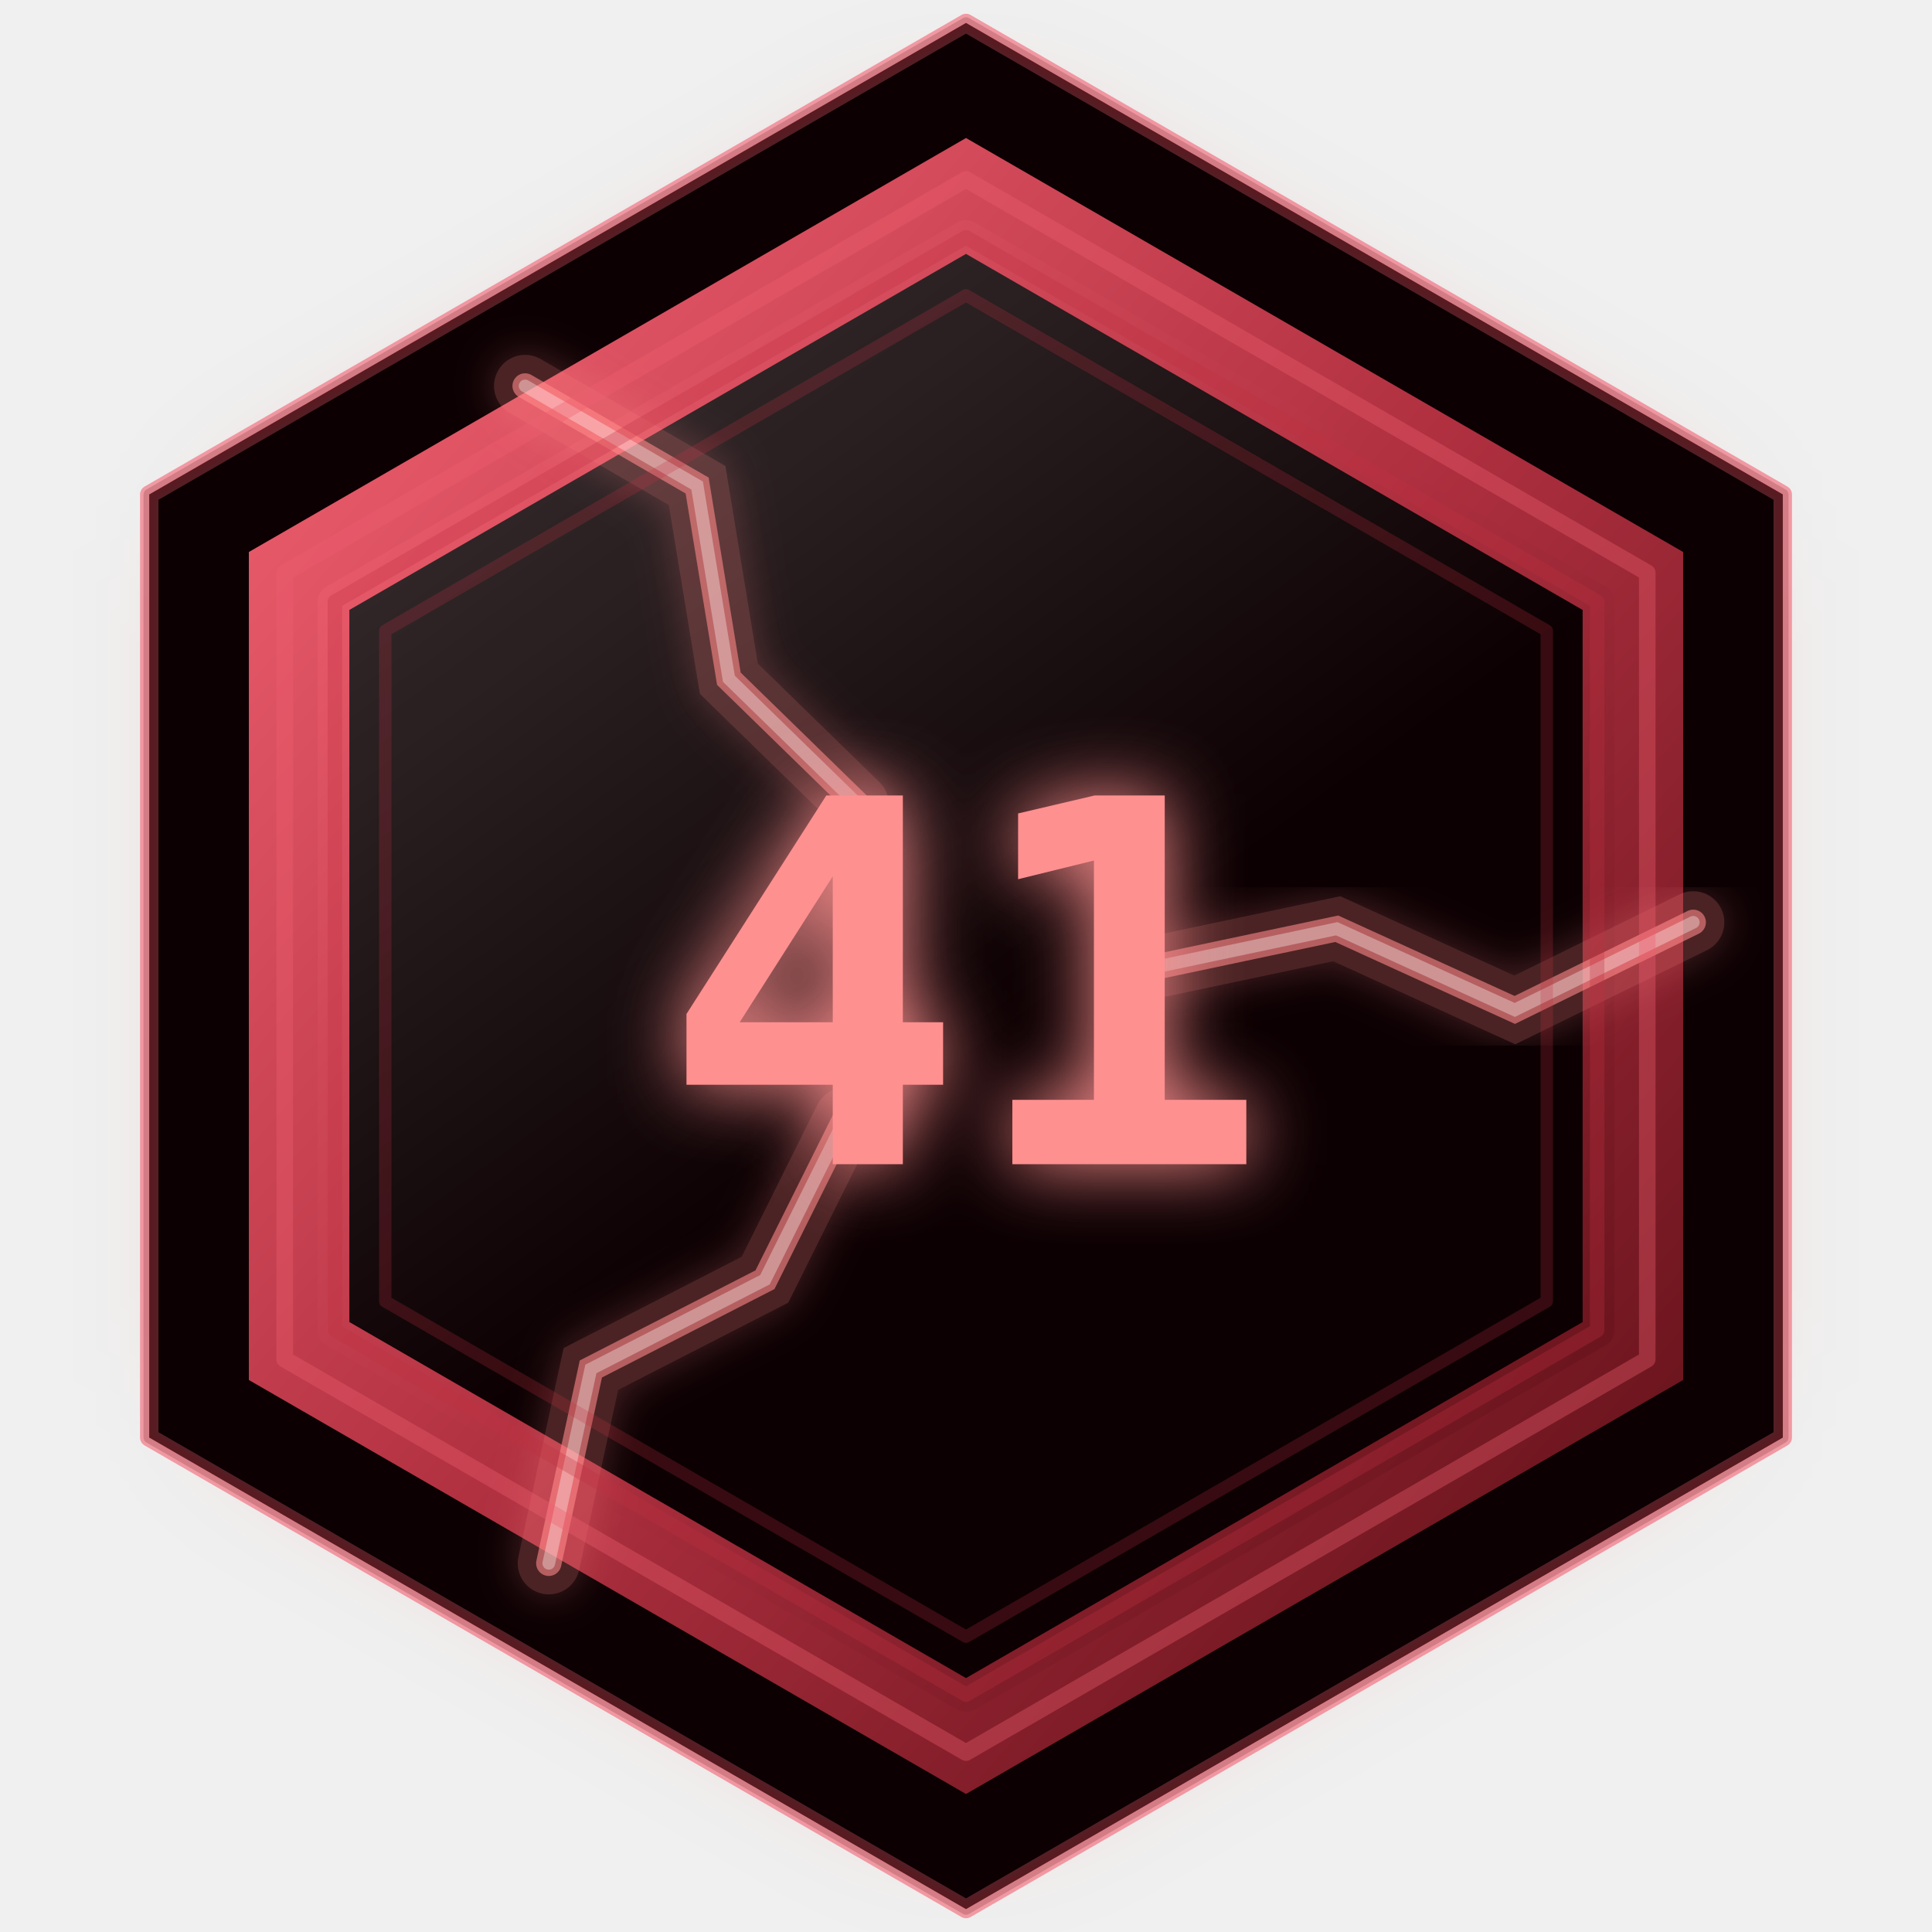
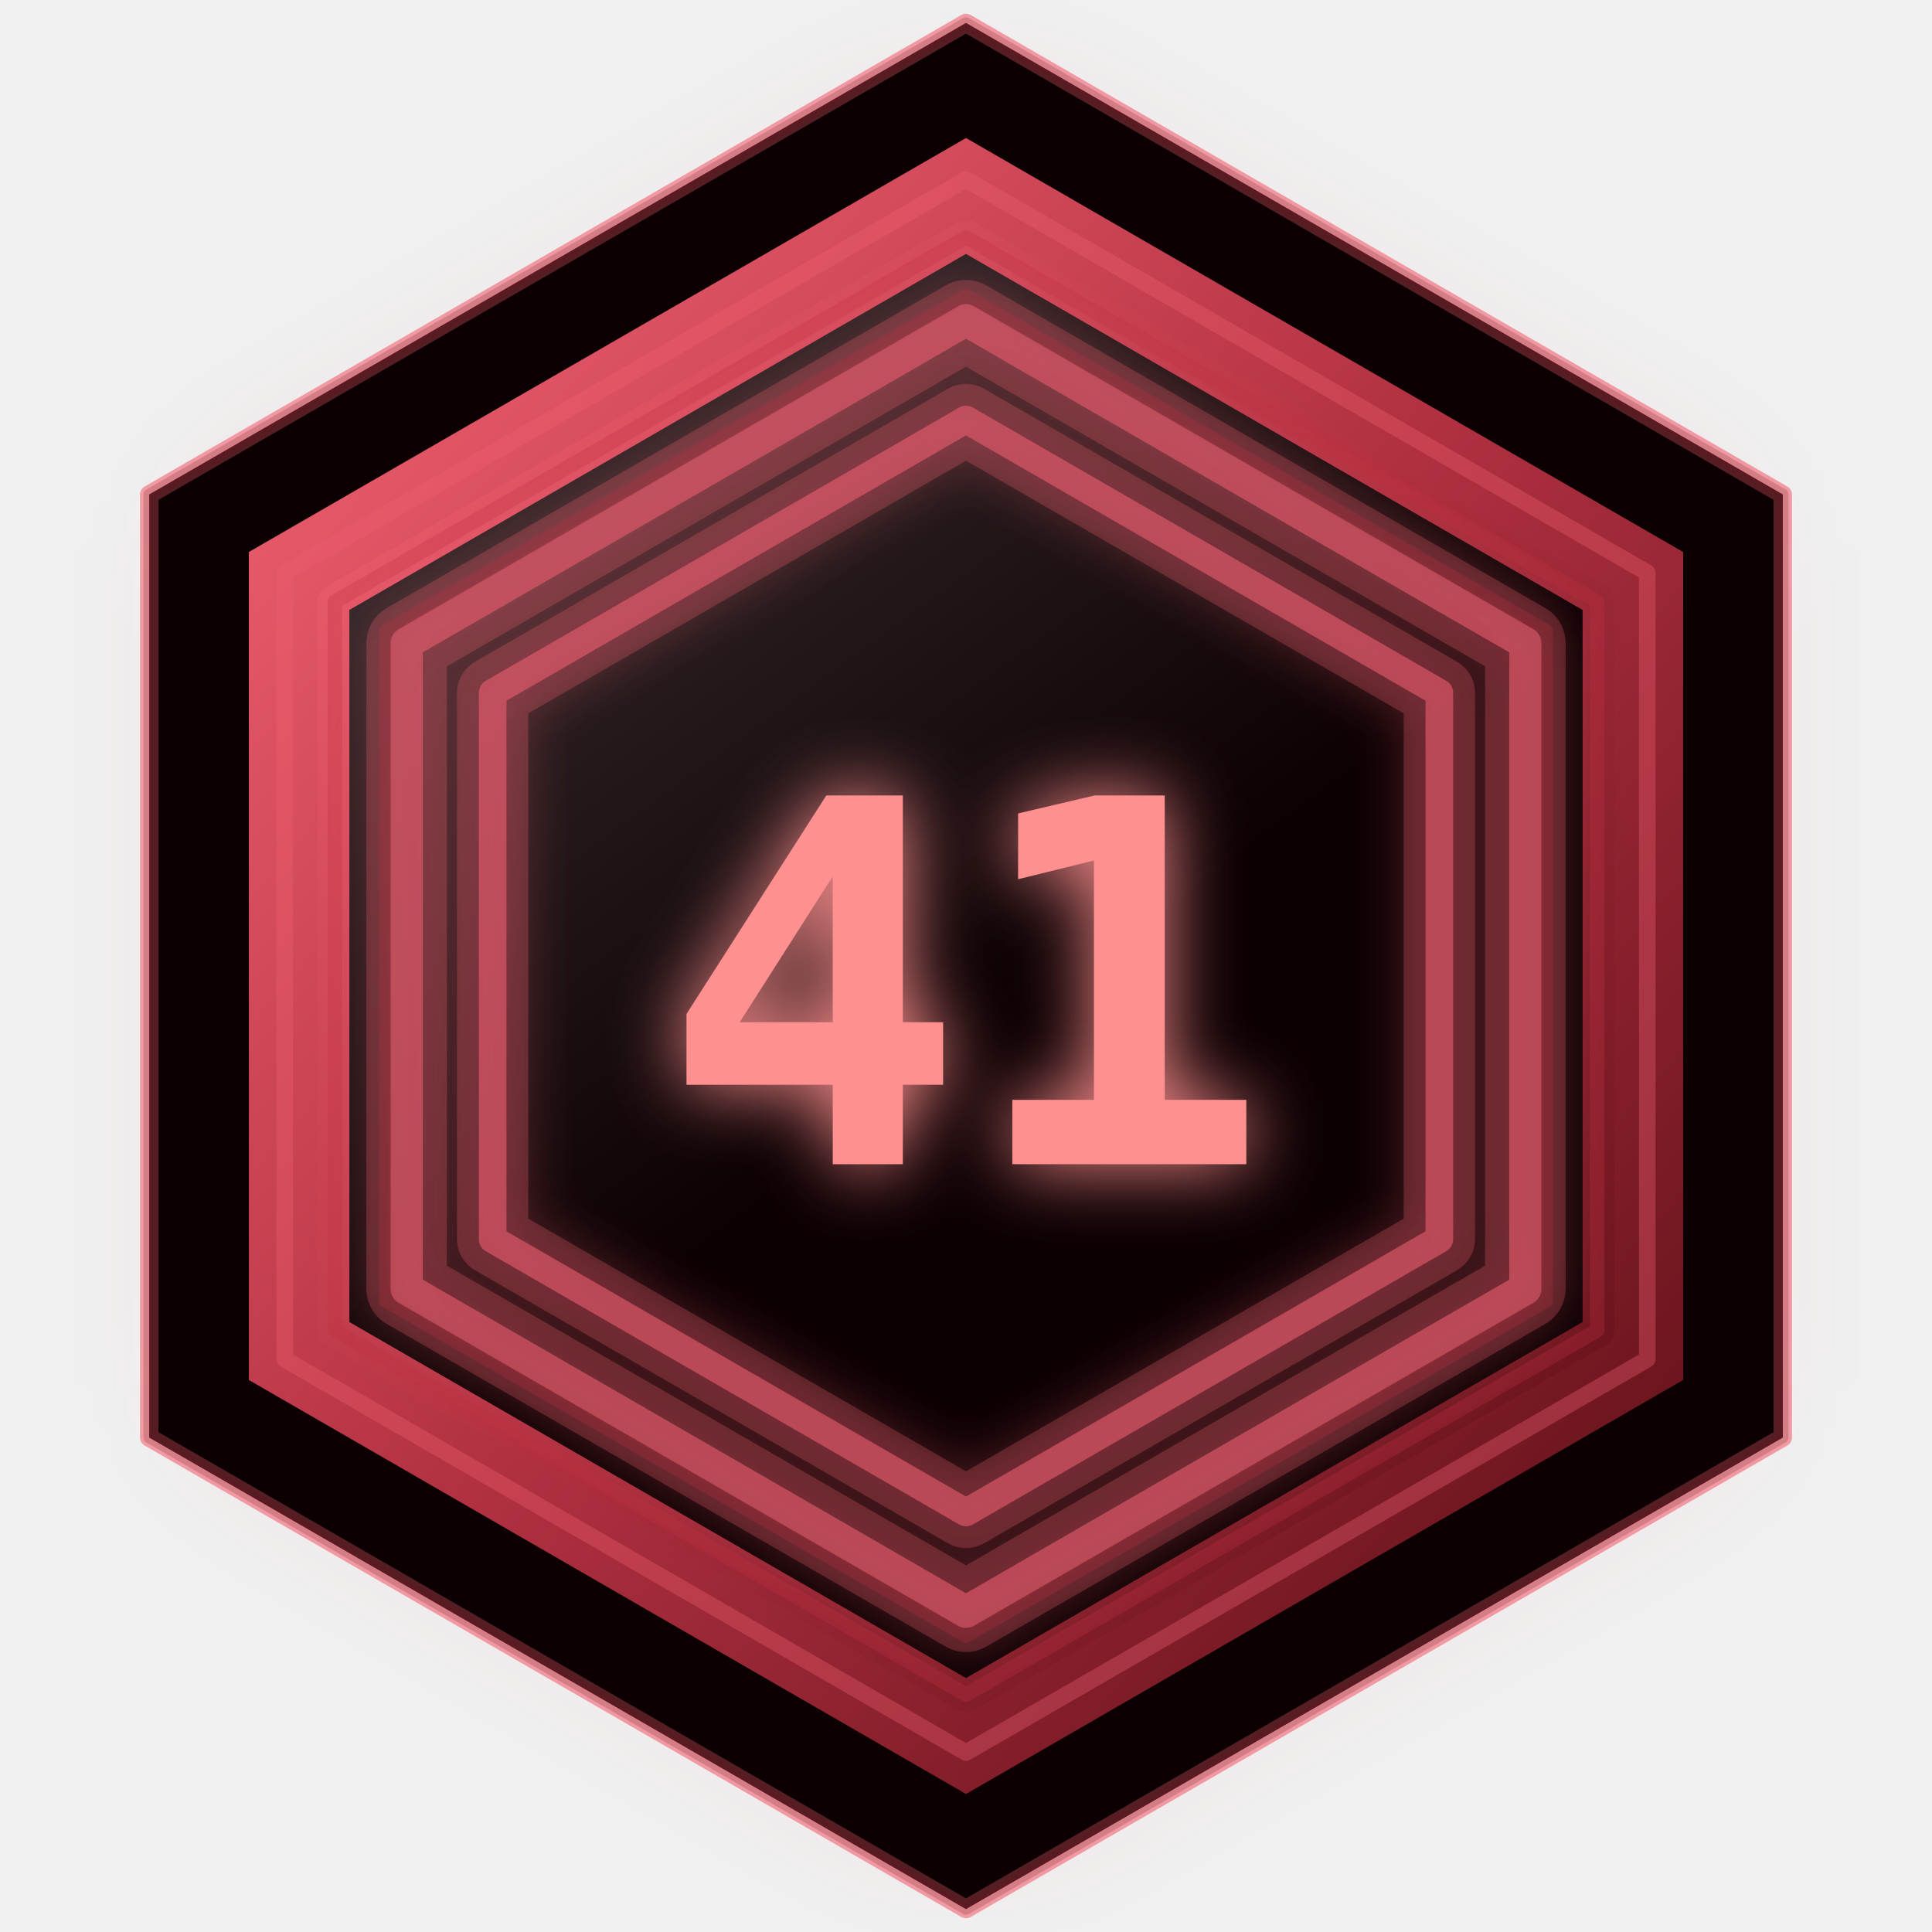
<svg xmlns="http://www.w3.org/2000/svg" width="84" height="84" viewBox="0 0 84 84" role="img" aria-label="Level 41 Badge">
  <defs>
    <radialGradient id="bglv41" cx="35%" cy="28%" r="72%">
      <stop offset="0%" stop-color="#0c0002" />
      <stop offset="100%" stop-color="#0c0002" />
    </radialGradient>
    <linearGradient id="rimlv41" x1="5%" y1="5%" x2="95%" y2="95%">
      <stop offset="0%" stop-color="#f06070" />
      <stop offset="50%" stop-color="#b03040" />
      <stop offset="100%" stop-color="#601018" />
    </linearGradient>
    <linearGradient id="shlv41" x1="18%" y1="0%" x2="82%" y2="100%">
      <stop offset="0%" stop-color="white" stop-opacity="0.18" />
      <stop offset="55%" stop-color="white" stop-opacity="0" />
    </linearGradient>
    <filter id="gllv41" x="-40%" y="-40%" width="180%" height="180%">
      <feGaussianBlur stdDeviation="1.6" result="b" />
      <feMerge>
        <feMergeNode in="b" />
        <feMergeNode in="SourceGraphic" />
      </feMerge>
    </filter>
    <filter id="halolv41" x="-35%" y="-35%" width="170%" height="170%">
      <feGaussianBlur stdDeviation="3.5" result="b" />
      <feMerge>
        <feMergeNode in="b" />
        <feMergeNode in="SourceGraphic" />
      </feMerge>
    </filter>
    <linearGradient id="pglv41_0" x1="5%" y1="0%" x2="95%" y2="100%">
      <stop offset="0%" stop-color="#f06070" stop-opacity="0.95" />
      <stop offset="38%" stop-color="#b03040" stop-opacity="0.90" />
      <stop offset="100%" stop-color="#601018" stop-opacity="0.85" />
    </linearGradient>
    <linearGradient id="pglv41_1" x1="5%" y1="0%" x2="95%" y2="100%">
      <stop offset="0%" stop-color="#f06070" stop-opacity="0.95" />
      <stop offset="38%" stop-color="#b03040" stop-opacity="0.90" />
      <stop offset="100%" stop-color="#601018" stop-opacity="0.85" />
    </linearGradient>
    <linearGradient id="pglv41_2" x1="5%" y1="0%" x2="95%" y2="100%">
      <stop offset="0%" stop-color="#f06070" stop-opacity="0.95" />
      <stop offset="38%" stop-color="#b03040" stop-opacity="0.90" />
      <stop offset="100%" stop-color="#601018" stop-opacity="0.85" />
    </linearGradient>
-     <filter id="crGlowlv41" x="-40%" y="-40%" width="180%" height="180%">
-       <feGaussianBlur stdDeviation="0.9" result="b" />
+     <filter id="rotGlowlv41" x="-30%" y="-30%" width="160%" height="160%">
+       <feGaussianBlur stdDeviation="1.1" result="b" />
      <feMerge>
        <feMergeNode in="b" />
        <feMergeNode in="SourceGraphic" />
      </feMerge>
    </filter>
  </defs>
-   <path d="M73.18,24.00 L73.18,60.00 L42.00,78.00 L10.82,60.00 L10.82,24.00 L42.00,6.00Z" fill="#d04050" fill-opacity="0.30" filter="url(#halolv41)" />
+   <path d="M73.18,24.00 L73.18,60.00 L42.00,78.00 L10.82,60.00 L10.82,24.00 L42.00,6.00Z" fill="#f06070" fill-opacity="0.28" filter="url(#halolv41)" />
  <path d="M75.98,22.38 L75.98,61.62 L42.00,81.24 L8.02,61.62 L8.02,22.38 L42.00,2.76Z" fill="url(#pglv41_0)" />
  <path d="M73.18,24.00 L73.18,60.00 L42.00,78.00 L10.82,60.00 L10.82,24.00 L42.00,6.00Z" fill="#0c0002" />
  <path d="M75.98,22.38 L75.98,61.62 L42.00,81.24 L8.02,61.62 L8.02,22.38 L42.00,2.76Z" fill="none" stroke="#f06070" stroke-width="0.8" stroke-opacity="0.48" stroke-linejoin="round" />
  <path d="M73.18,24.00 L73.18,60.00 L42.00,78.00 L10.82,60.00 L10.82,24.00 L42.00,6.00Z" fill="none" stroke="#601018" stroke-width="0.5" stroke-opacity="0.28" stroke-linejoin="round" />
  <path d="M77.51,21.50 L77.51,62.50 L42.00,83.00 L6.49,62.50 L6.49,21.50 L42.00,1.00Z" fill="url(#pglv41_1)" />
  <path d="M75.98,22.38 L75.98,61.62 L42.00,81.24 L8.02,61.62 L8.02,22.38 L42.00,2.76Z" fill="#0c0002" />
  <path d="M77.51,21.50 L77.51,62.50 L42.00,83.00 L6.49,62.50 L6.49,21.50 L42.00,1.00Z" fill="none" stroke="#f06070" stroke-width="0.8" stroke-opacity="0.40" stroke-linejoin="round" />
  <path d="M75.98,22.38 L75.98,61.62 L42.00,81.24 L8.02,61.62 L8.02,22.38 L42.00,2.76Z" fill="none" stroke="#601018" stroke-width="0.5" stroke-opacity="0.24" stroke-linejoin="round" />
  <path d="M77.51,21.50 L77.51,62.50 L42.00,83.00 L6.49,62.50 L6.49,21.50 L42.00,1.00Z" fill="url(#pglv41_2)" />
  <path d="M77.51,21.50 L77.51,62.50 L42.00,83.00 L6.49,62.50 L6.49,21.50 L42.00,1.00Z" fill="#0c0002" />
  <path d="M77.51,21.50 L77.51,62.50 L42.00,83.00 L6.49,62.50 L6.49,21.50 L42.00,1.00Z" fill="none" stroke="#f06070" stroke-width="0.8" stroke-opacity="0.32" stroke-linejoin="round" />
  <path d="M77.51,21.50 L77.51,62.50 L42.00,83.00 L6.49,62.50 L6.49,21.50 L42.00,1.00Z" fill="none" stroke="#601018" stroke-width="0.5" stroke-opacity="0.20" stroke-linejoin="round" />
  <path d="M73.18,24.00 L73.18,60.00 L42.00,78.00 L10.82,60.00 L10.82,24.00 L42.00,6.00Z" fill="url(#rimlv41)" />
  <path d="M69.44,26.16 L69.44,57.84 L42.00,73.68 L14.56,57.84 L14.56,26.16 L42.00,10.32Z" fill="#0c0002" />
  <path d="M69.44,26.16 L69.44,57.84 L42.00,73.68 L14.56,57.84 L14.56,26.16 L42.00,10.32Z" fill="none" stroke="url(#rimlv41)" stroke-width="1.5" stroke-linejoin="round" />
  <path d="M68.81,26.52 L68.81,57.48 L42.00,72.96 L15.19,57.48 L15.19,26.52 L42.00,11.04Z" fill="url(#bglv41)" />
  <path d="M68.81,26.52 L68.81,57.48 L42.00,72.96 L15.19,57.48 L15.19,26.52 L42.00,11.04Z" fill="url(#shlv41)" />
-   <polyline points="50.46,42.00 58.12,40.38 65.86,43.91 73.62,40.10" fill="none" stroke="#ff8888" stroke-width="2.7" stroke-linecap="round" filter="url(#crGlowlv41)" opacity="0.26" />
-   <polyline points="50.46,42.00 58.12,40.38 65.86,43.91 73.62,40.10" fill="none" stroke="#ff8888" stroke-width="1.1" stroke-linecap="round" opacity="0.59" />
-   <polyline points="50.46,42.00 58.12,40.38 65.86,43.91 73.62,40.10" fill="none" stroke="white" stroke-width="0.55" stroke-linecap="round" opacity="0.33" />
-   <polyline points="36.75,48.63 33.26,55.64 25.69,59.52 23.86,67.97" fill="none" stroke="#ff8888" stroke-width="2.7" stroke-linecap="round" filter="url(#crGlowlv41)" opacity="0.26" />
-   <polyline points="36.75,48.63 33.26,55.64 25.69,59.52 23.86,67.97" fill="none" stroke="#ff8888" stroke-width="1.1" stroke-linecap="round" opacity="0.59" />
-   <polyline points="36.75,48.63 33.26,55.64 25.69,59.52 23.86,67.97" fill="none" stroke="white" stroke-width="0.55" stroke-linecap="round" opacity="0.33" />
-   <polyline points="37.29,34.97 31.69,29.51 30.31,21.11 22.83,16.78" fill="none" stroke="#ff8888" stroke-width="2.7" stroke-linecap="round" filter="url(#crGlowlv41)" opacity="0.26" />
-   <polyline points="37.29,34.97 31.69,29.51 30.31,21.11 22.83,16.78" fill="none" stroke="#ff8888" stroke-width="1.1" stroke-linecap="round" opacity="0.59" />
-   <polyline points="37.29,34.97 31.69,29.51 30.31,21.11 22.83,16.78" fill="none" stroke="white" stroke-width="0.55" stroke-linecap="round" opacity="0.33" />
+   <path d="M66.32,27.96 L66.32,56.04 L42.00,70.08 L17.68,56.04 L17.68,27.96 L42.00,13.92Z" fill="none" stroke="#f06070" stroke-width="3.5" stroke-opacity="0.27" filter="url(#rotGlowlv41)" stroke-linejoin="round" />
+   <path d="M66.32,27.96 L66.32,56.04 L42.00,70.08 L17.68,56.04 L17.68,27.96 L42.00,13.92Z" fill="none" stroke="#f06070" stroke-width="1.4" stroke-opacity="0.58" stroke-linejoin="round" />
+   <path d="M62.58,53.88 L42.00,65.76 L21.42,53.88 L21.42,30.12 L42.00,18.24 L62.58,30.12Z" fill="none" stroke="#f06070" stroke-width="3.1" stroke-opacity="0.27" filter="url(#rotGlowlv41)" stroke-linejoin="round" />
+   <path d="M62.58,53.88 L42.00,65.76 L21.42,53.88 L21.42,30.12 L42.00,18.24 L62.58,30.12Z" fill="none" stroke="#f06070" stroke-width="1.2" stroke-opacity="0.58" stroke-linejoin="round" />
  <path d="M71.62,24.90 L71.62,59.10 L42.00,76.20 L12.38,59.10 L12.38,24.90 L42.00,7.80Z" fill="none" stroke="#f06070" stroke-width="0.72" stroke-opacity="0.36" stroke-linejoin="round" />
  <path d="M69.44,26.16 L69.44,57.84 L42.00,73.68 L14.56,57.84 L14.56,26.16 L42.00,10.32Z" fill="none" stroke="#c03040" stroke-width="0.63" stroke-opacity="0.30" stroke-linejoin="round" />
  <path d="M67.25,27.42 L67.25,56.58 L42.00,71.16 L16.75,56.58 L16.75,27.42 L42.00,12.84Z" fill="none" stroke="#c03040" stroke-width="0.54" stroke-opacity="0.24" stroke-linejoin="round" />
  <text x="42" y="43" text-anchor="middle" dominant-baseline="central" font-family="Orbitron,monospace" font-weight="900" font-size="22" fill="#ff9090" filter="url(#gllv41)">41</text>
</svg>
